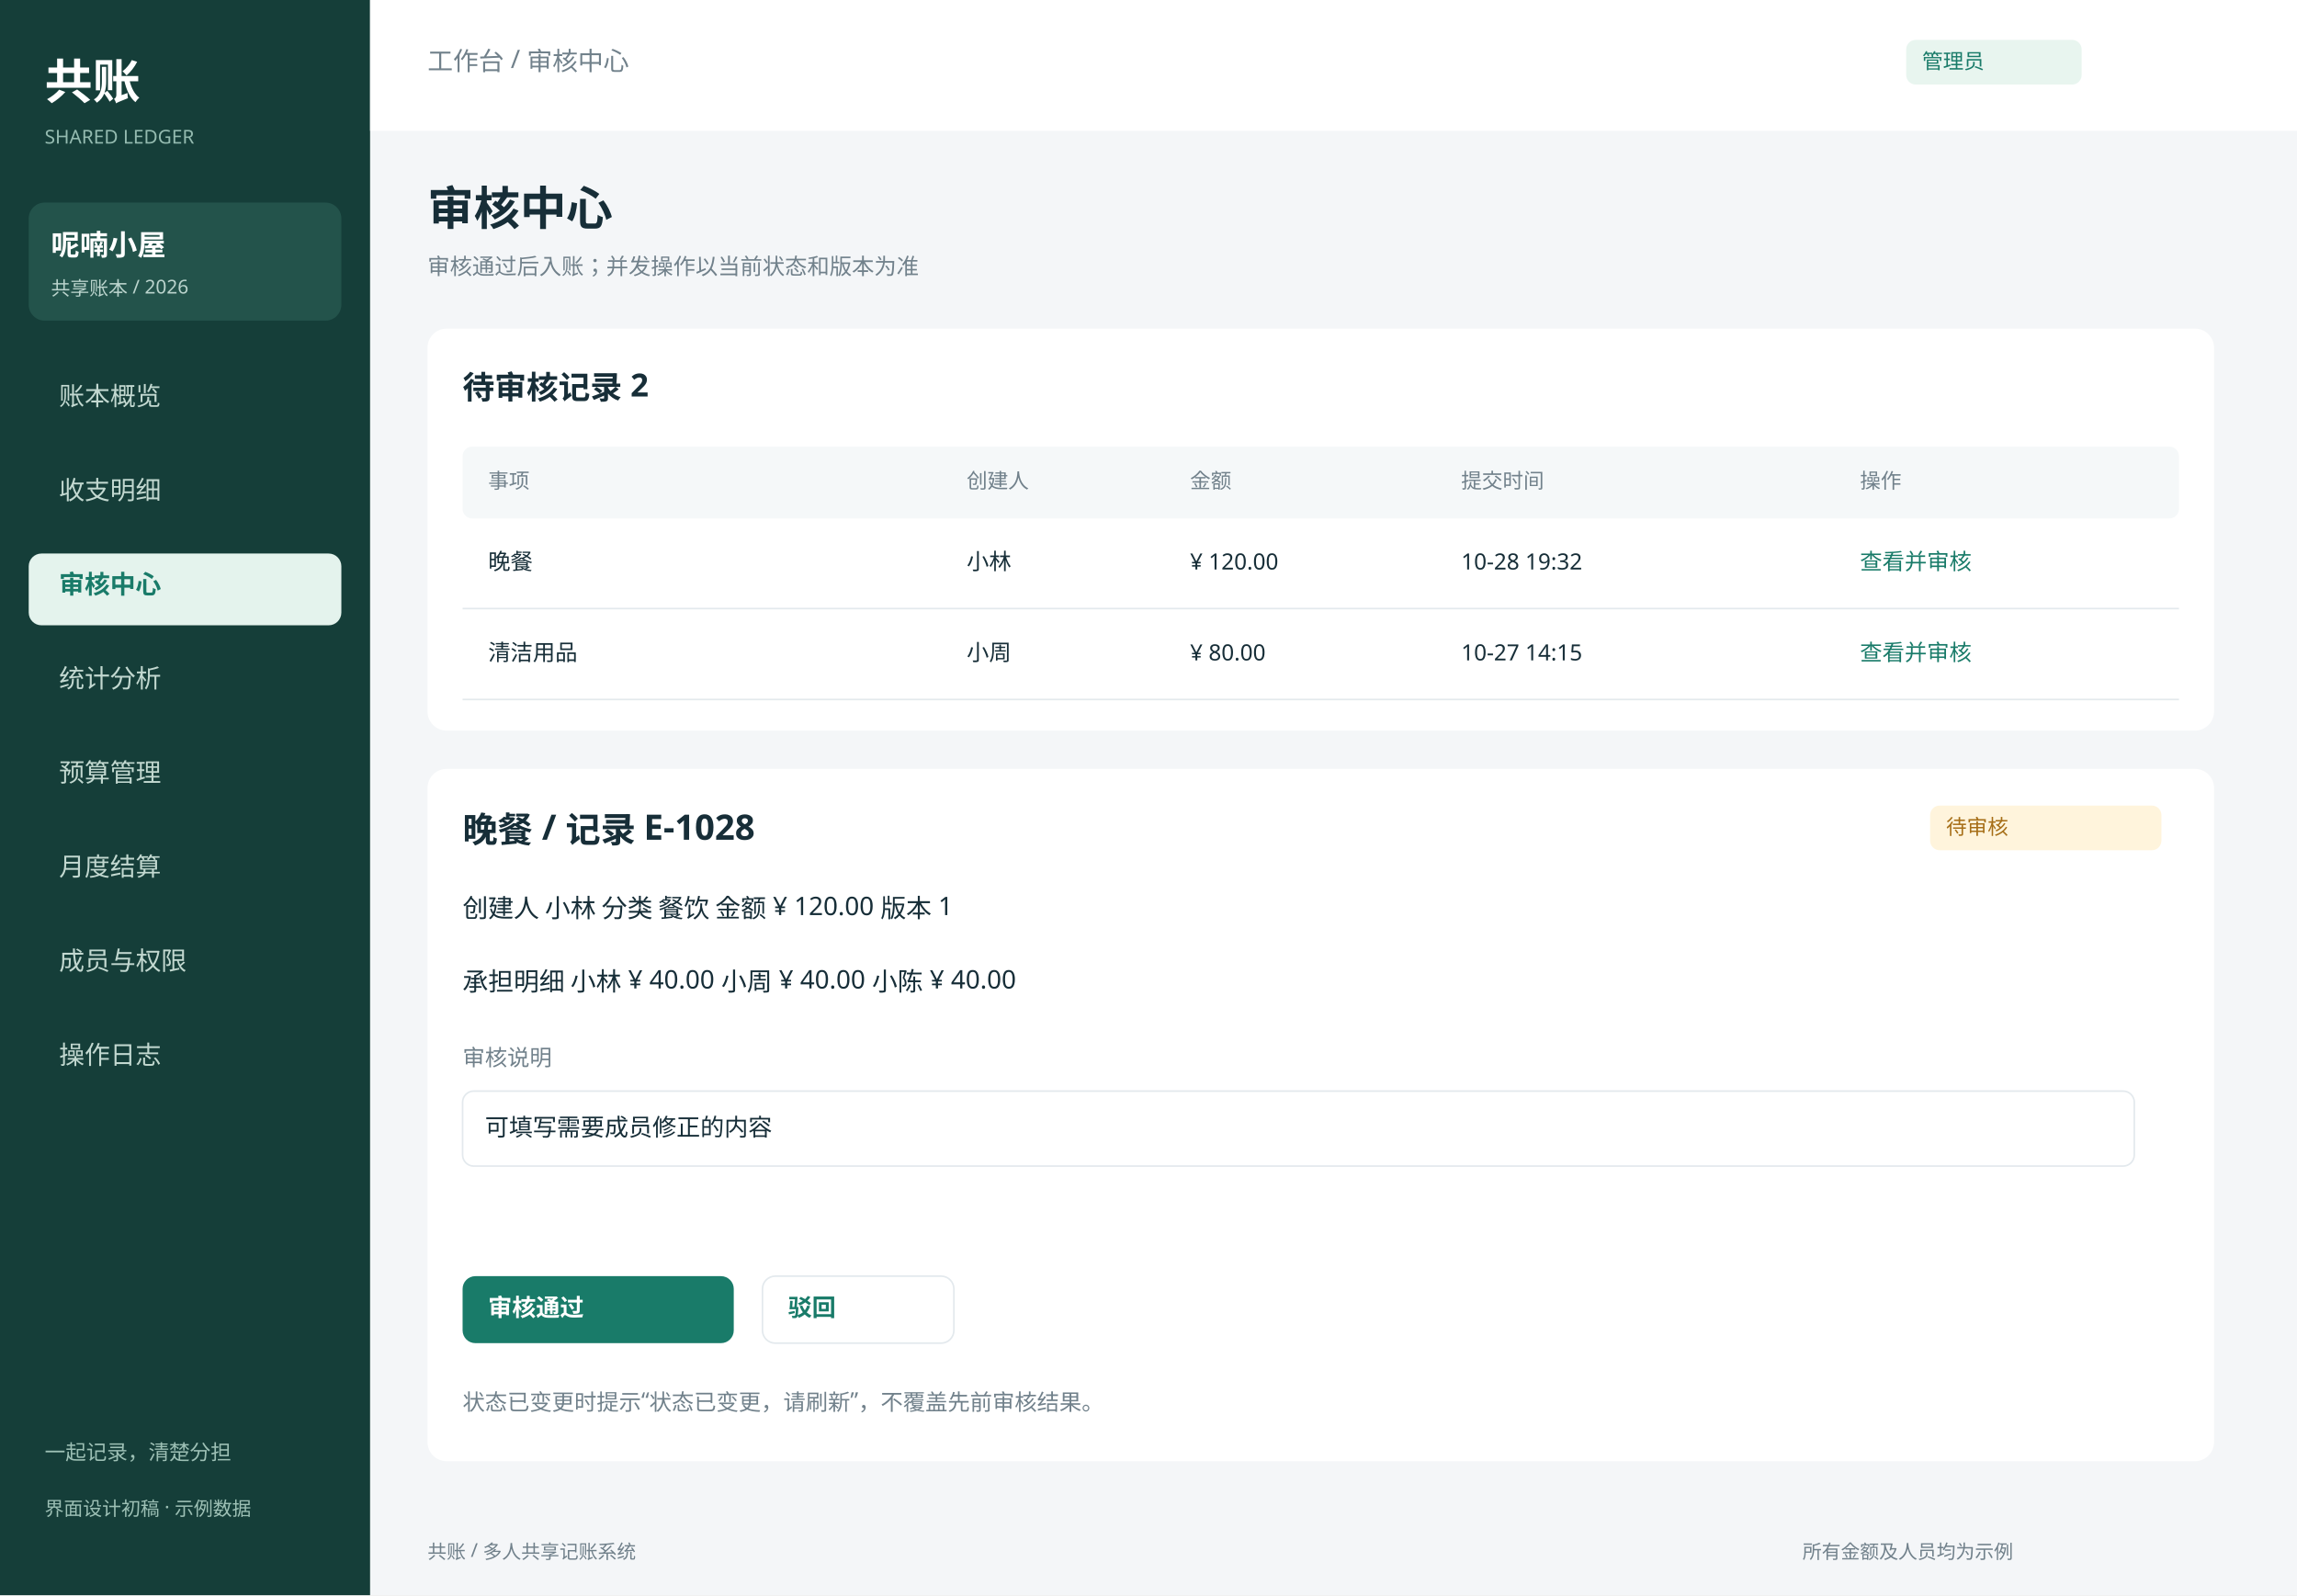
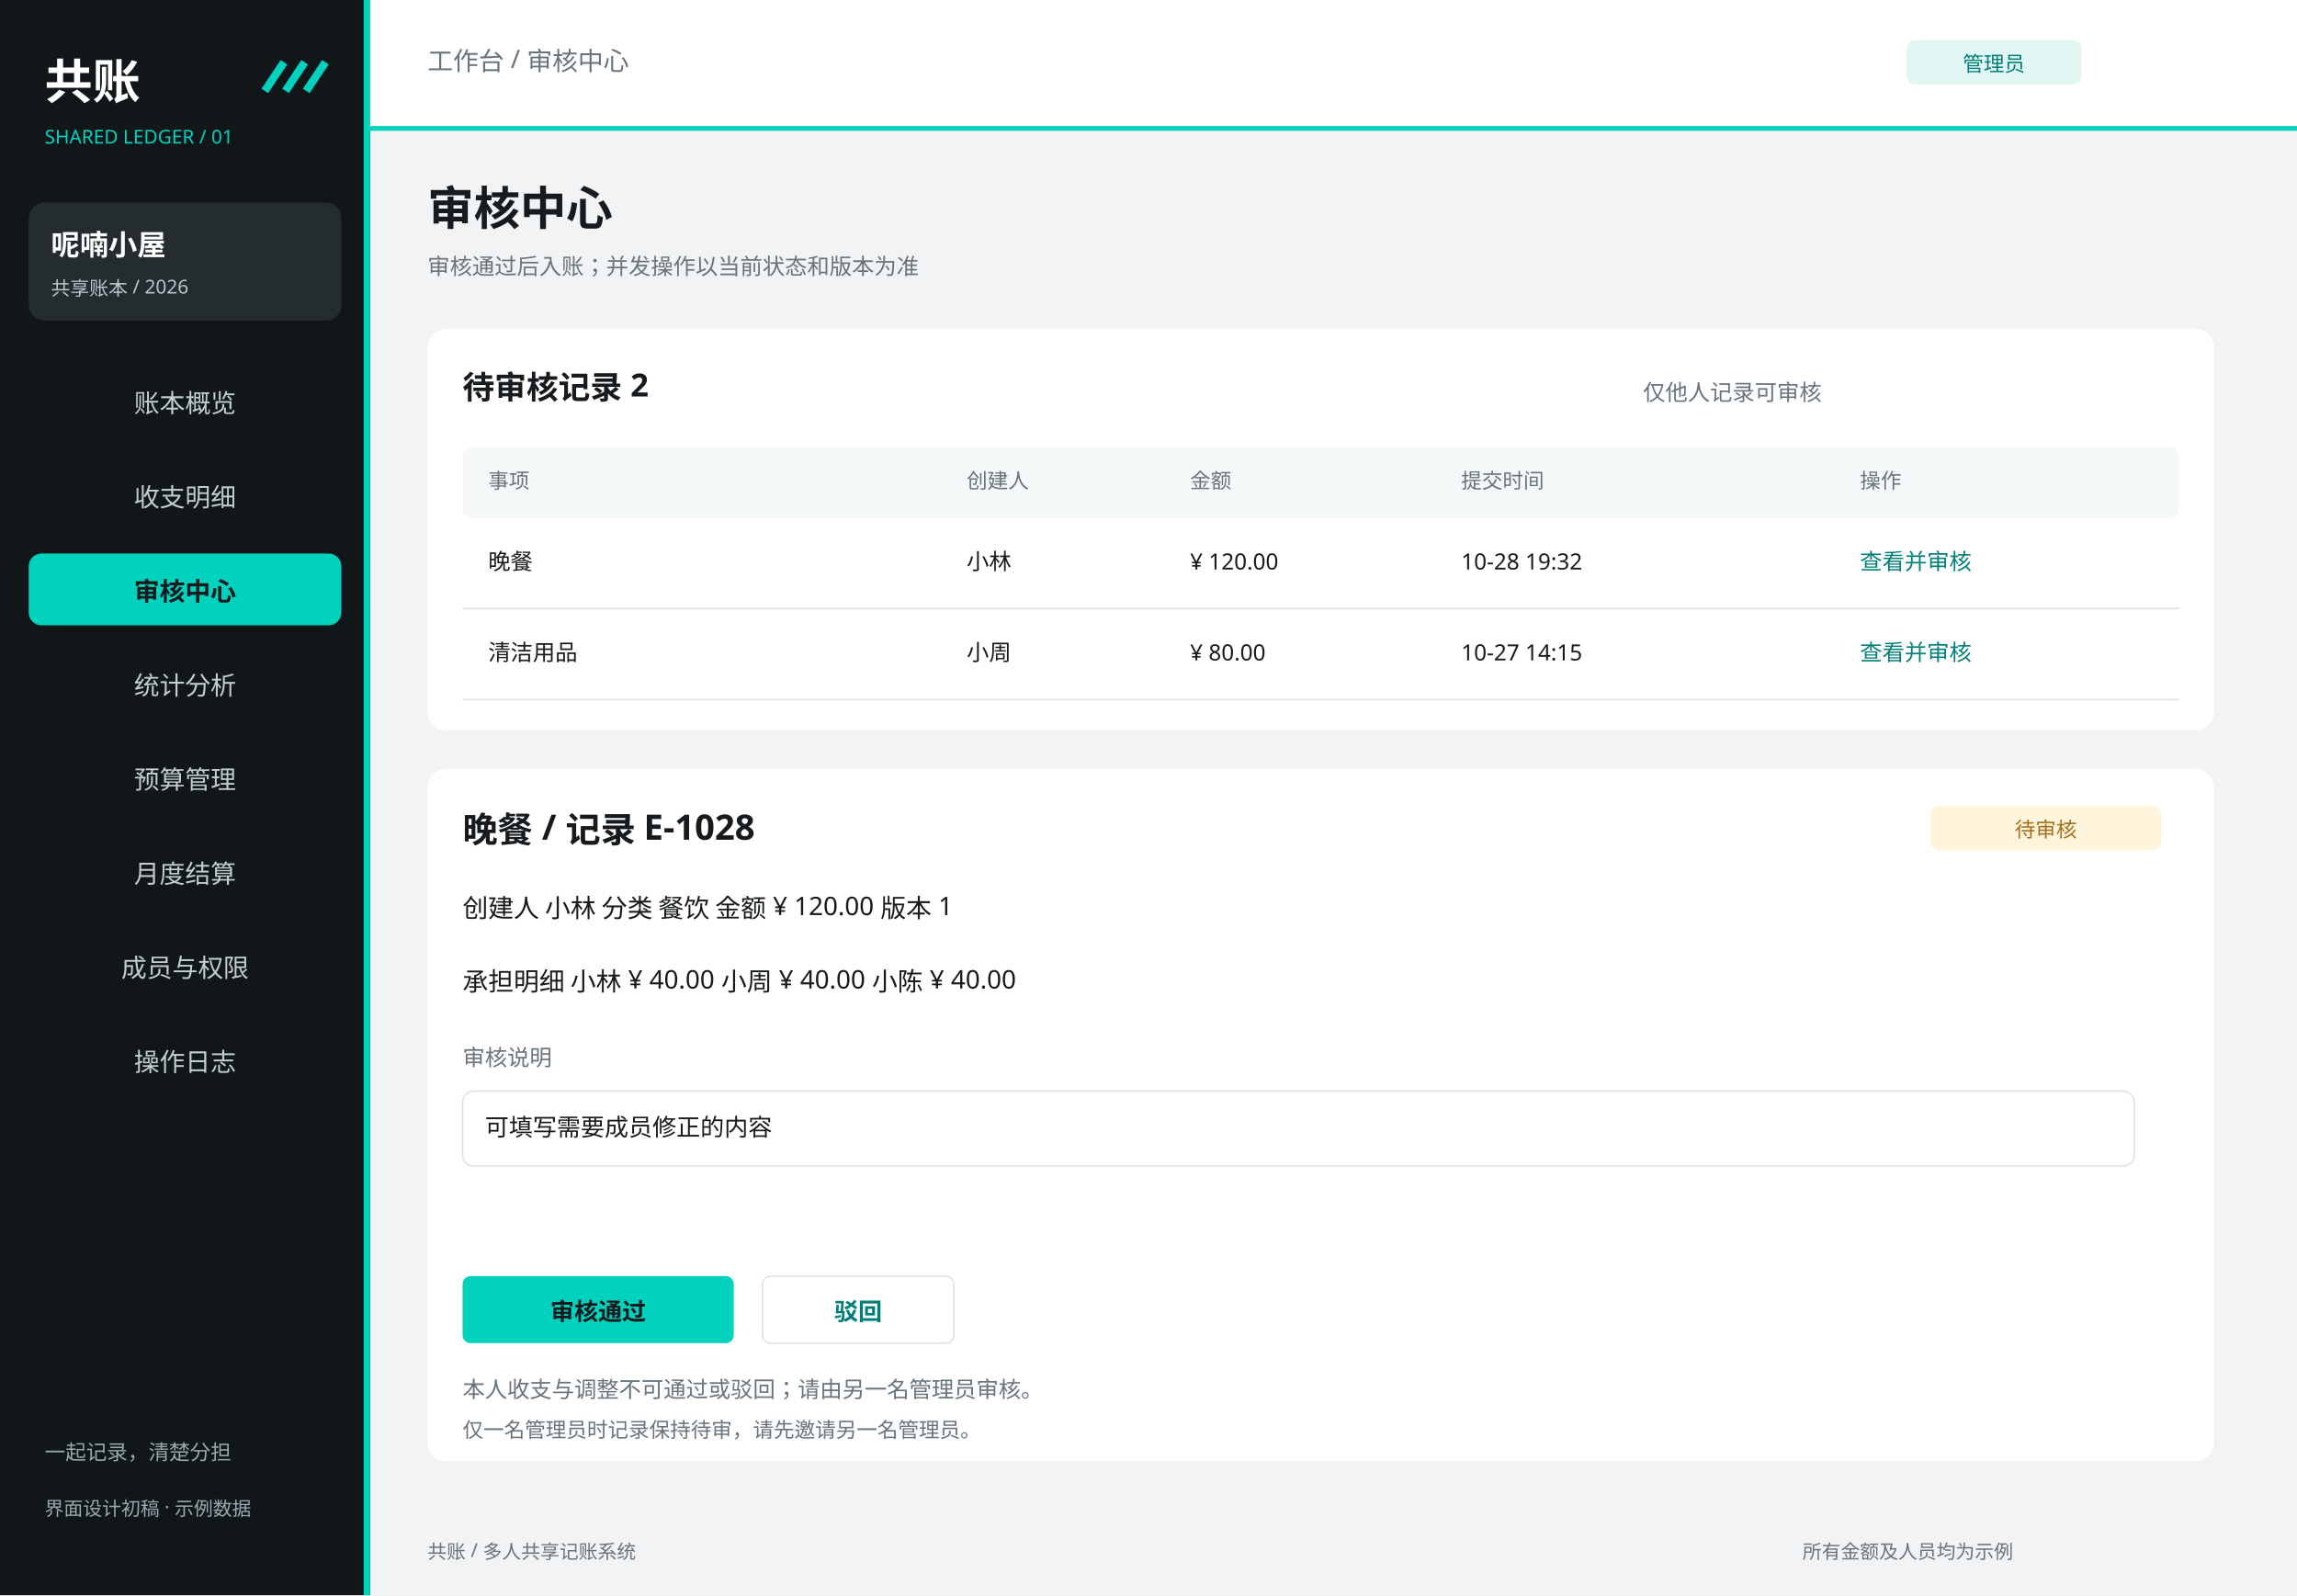
<svg xmlns="http://www.w3.org/2000/svg" width="1440" height="1000" viewBox="0 0 1440 1000">
-   <rect width="1440" height="1000" fill="#F4F6F8" />
-   <rect x="0" y="0" width="232" height="1000" rx="0" fill="#153E39" />
+   <rect width="1440" height="1000" fill="#F1F3F4" />
+   <rect x="0" y="0" width="232" height="1000" rx="0" fill="#111619" />
+   <rect x="228" y="0" width="4" height="1000" rx="0" fill="#00D2BE" />
+   <line x1="166" y1="57" x2="178" y2="39" stroke="#00D2BE" stroke-width="5" />
+   <line x1="179" y1="57" x2="191" y2="39" stroke="#00D2BE" stroke-width="5" />
+   <line x1="192" y1="57" x2="204" y2="39" stroke="#00D2BE" stroke-width="5" />
  <text x="28" y="62" font-family="Microsoft YaHei, sans-serif" font-size="30" font-weight="700" fill="white">共账</text>
-   <text x="28" y="90" font-family="Microsoft YaHei, sans-serif" font-size="12" font-weight="400" fill="#94BBB0">SHARED LEDGER</text>
-   <rect x="18" y="127" width="196" height="74" rx="10" fill="#23534B" />
+   <text x="28" y="90" font-family="Microsoft YaHei, sans-serif" font-size="12" font-weight="400" fill="#00D2BE">SHARED LEDGER / 01</text>
+   <rect x="18" y="127" width="196" height="74" rx="10" fill="#242C30" />
  <text x="32" y="160" font-family="Microsoft YaHei, sans-serif" font-size="18" font-weight="700" fill="white">呢喃小屋</text>
-   <text x="32" y="185" font-family="Microsoft YaHei, sans-serif" font-size="12" font-weight="400" fill="#BBD4CD">共享账本  /  2026</text>
-   <text x="37" y="254" font-family="Microsoft YaHei, sans-serif" font-size="16" font-weight="400" fill="#C2D8D0">账本概览</text>
-   <text x="37" y="313" font-family="Microsoft YaHei, sans-serif" font-size="16" font-weight="400" fill="#C2D8D0">收支明细</text>
-   <rect x="18" y="347" width="196" height="45" rx="8" fill="#E4F3ED" />
-   <text x="37" y="372" font-family="Microsoft YaHei, sans-serif" font-size="16" font-weight="700" fill="#197B69">审核中心</text>
-   <text x="37" y="431" font-family="Microsoft YaHei, sans-serif" font-size="16" font-weight="400" fill="#C2D8D0">统计分析</text>
-   <text x="37" y="490" font-family="Microsoft YaHei, sans-serif" font-size="16" font-weight="400" fill="#C2D8D0">预算管理</text>
-   <text x="37" y="549" font-family="Microsoft YaHei, sans-serif" font-size="16" font-weight="400" fill="#C2D8D0">月度结算</text>
-   <text x="37" y="608" font-family="Microsoft YaHei, sans-serif" font-size="16" font-weight="400" fill="#C2D8D0">成员与权限</text>
-   <text x="37" y="667" font-family="Microsoft YaHei, sans-serif" font-size="16" font-weight="400" fill="#C2D8D0">操作日志</text>
-   <text x="28" y="915" font-family="Microsoft YaHei, sans-serif" font-size="13" font-weight="400" fill="#9DC0B5">一起记录，清楚分担</text>
-   <text x="28" y="950" font-family="Microsoft YaHei, sans-serif" font-size="12" font-weight="400" fill="#9DC0B5">界面设计初稿  ·  示例数据</text>
+   <text x="32" y="185" font-family="Microsoft YaHei, sans-serif" font-size="12" font-weight="400" fill="#B9C7CD">共享账本  /  2026</text>
+   <text x="116.0" y="251.5" text-anchor="middle" dominant-baseline="central" font-family="Microsoft YaHei, sans-serif" font-size="16" font-weight="400" fill="#C2CDD2">账本概览</text>
+   <text x="116.0" y="310.5" text-anchor="middle" dominant-baseline="central" font-family="Microsoft YaHei, sans-serif" font-size="16" font-weight="400" fill="#C2CDD2">收支明细</text>
+   <rect x="18" y="347" width="196" height="45" rx="8" fill="#00D2BE" />
+   <text x="116.0" y="369.5" text-anchor="middle" dominant-baseline="central" font-family="Microsoft YaHei, sans-serif" font-size="16" font-weight="700" fill="#171B1E">审核中心</text>
+   <text x="116.0" y="428.5" text-anchor="middle" dominant-baseline="central" font-family="Microsoft YaHei, sans-serif" font-size="16" font-weight="400" fill="#C2CDD2">统计分析</text>
+   <text x="116.0" y="487.5" text-anchor="middle" dominant-baseline="central" font-family="Microsoft YaHei, sans-serif" font-size="16" font-weight="400" fill="#C2CDD2">预算管理</text>
+   <text x="116.0" y="546.5" text-anchor="middle" dominant-baseline="central" font-family="Microsoft YaHei, sans-serif" font-size="16" font-weight="400" fill="#C2CDD2">月度结算</text>
+   <text x="116.0" y="605.5" text-anchor="middle" dominant-baseline="central" font-family="Microsoft YaHei, sans-serif" font-size="16" font-weight="400" fill="#C2CDD2">成员与权限</text>
+   <text x="116.0" y="664.5" text-anchor="middle" dominant-baseline="central" font-family="Microsoft YaHei, sans-serif" font-size="16" font-weight="400" fill="#C2CDD2">操作日志</text>
+   <text x="28" y="915" font-family="Microsoft YaHei, sans-serif" font-size="13" font-weight="400" fill="#95A9AF">一起记录，清楚分担</text>
+   <text x="28" y="950" font-family="Microsoft YaHei, sans-serif" font-size="12" font-weight="400" fill="#95A9AF">界面设计初稿  ·  示例数据</text>
  <rect x="232" y="0" width="1208" height="82" rx="0" fill="white" />
-   <text x="268" y="44" font-family="Microsoft YaHei, sans-serif" font-size="16" font-weight="400" fill="#71818B">工作台  /  审核中心</text>
-   <rect x="1195" y="25" width="110" height="28" rx="6" fill="#E8F5EF" />
-   <text x="1205" y="43" font-family="Microsoft YaHei, sans-serif" font-size="13" font-weight="400" fill="#197B69">管理员</text>
-   <text x="268" y="141" font-family="Microsoft YaHei, sans-serif" font-size="29" font-weight="700" fill="#172E38">审核中心</text>
-   <text x="268" y="172" font-family="Microsoft YaHei, sans-serif" font-size="14" font-weight="400" fill="#71818B">审核通过后入账；并发操作以当前状态和版本为准</text>
-   <text x="268" y="977" font-family="Microsoft YaHei, sans-serif" font-size="12" font-weight="400" fill="#71818B">共账  /  多人共享记账系统</text>
-   <text x="1130" y="977" font-family="Microsoft YaHei, sans-serif" font-size="12" font-weight="400" fill="#71818B">所有金额及人员均为示例</text>
+   <rect x="232" y="79" width="1208" height="3" rx="0" fill="#00D2BE" />
+   <text x="268" y="44" font-family="Microsoft YaHei, sans-serif" font-size="16" font-weight="400" fill="#68747B">工作台  /  审核中心</text>
+   <rect x="1195" y="25" width="110" height="28" rx="6" fill="#E2F7F3" />
+   <text x="1250.0" y="39.0" text-anchor="middle" dominant-baseline="central" font-family="Microsoft YaHei, sans-serif" font-size="13" font-weight="400" fill="#007E78">管理员</text>
+   <text x="268" y="141" font-family="Microsoft YaHei, sans-serif" font-size="29" font-weight="700" fill="#171B1E">审核中心</text>
+   <text x="268" y="172" font-family="Microsoft YaHei, sans-serif" font-size="14" font-weight="400" fill="#68747B">审核通过后入账；并发操作以当前状态和版本为准</text>
+   <text x="268" y="977" font-family="Microsoft YaHei, sans-serif" font-size="12" font-weight="400" fill="#68747B">共账  /  多人共享记账系统</text>
+   <text x="1130" y="977" font-family="Microsoft YaHei, sans-serif" font-size="12" font-weight="400" fill="#68747B">所有金额及人员均为示例</text>
  <rect x="268" y="206" width="1120" height="252" rx="12" fill="white" />
-   <text x="290" y="250" font-family="Microsoft YaHei, sans-serif" font-size="20" font-weight="700" fill="#172E38">待审核记录  2</text>
+   <text x="290" y="250" font-family="Microsoft YaHei, sans-serif" font-size="20" font-weight="700" fill="#171B1E">待审核记录  2</text>
+   <text x="1030" y="251" font-family="Microsoft YaHei, sans-serif" font-size="14" font-weight="400" fill="#68747B">仅他人记录可审核</text>
  <rect x="290" y="280" width="1076" height="45" rx="6" fill="#F5F8F9" />
-   <text x="306" y="306" font-family="Microsoft YaHei, sans-serif" font-size="13" font-weight="400" fill="#71818B">事项</text>
-   <text x="606" y="306" font-family="Microsoft YaHei, sans-serif" font-size="13" font-weight="400" fill="#71818B">创建人</text>
-   <text x="746" y="306" font-family="Microsoft YaHei, sans-serif" font-size="13" font-weight="400" fill="#71818B">金额</text>
-   <text x="916" y="306" font-family="Microsoft YaHei, sans-serif" font-size="13" font-weight="400" fill="#71818B">提交时间</text>
-   <text x="1166" y="306" font-family="Microsoft YaHei, sans-serif" font-size="13" font-weight="400" fill="#71818B">操作</text>
-   <rect x="290" y="381" width="1076" height="1" rx="0" fill="#E3E9ED" />
-   <text x="306" y="357" font-family="Microsoft YaHei, sans-serif" font-size="14" font-weight="400" fill="#172E38">晚餐</text>
-   <text x="606" y="357" font-family="Microsoft YaHei, sans-serif" font-size="14" font-weight="400" fill="#172E38">小林</text>
-   <text x="746" y="357" font-family="Microsoft YaHei, sans-serif" font-size="14" font-weight="400" fill="#172E38">¥ 120.00</text>
-   <text x="916" y="357" font-family="Microsoft YaHei, sans-serif" font-size="14" font-weight="400" fill="#172E38">10-28 19:32</text>
-   <text x="1166" y="357" font-family="Microsoft YaHei, sans-serif" font-size="14" font-weight="400" fill="#197B69">查看并审核</text>
-   <rect x="290" y="438" width="1076" height="1" rx="0" fill="#E3E9ED" />
-   <text x="306" y="414" font-family="Microsoft YaHei, sans-serif" font-size="14" font-weight="400" fill="#172E38">清洁用品</text>
-   <text x="606" y="414" font-family="Microsoft YaHei, sans-serif" font-size="14" font-weight="400" fill="#172E38">小周</text>
-   <text x="746" y="414" font-family="Microsoft YaHei, sans-serif" font-size="14" font-weight="400" fill="#172E38">¥ 80.00</text>
-   <text x="916" y="414" font-family="Microsoft YaHei, sans-serif" font-size="14" font-weight="400" fill="#172E38">10-27 14:15</text>
-   <text x="1166" y="414" font-family="Microsoft YaHei, sans-serif" font-size="14" font-weight="400" fill="#197B69">查看并审核</text>
+   <text x="306" y="306" font-family="Microsoft YaHei, sans-serif" font-size="13" font-weight="400" fill="#68747B">事项</text>
+   <text x="606" y="306" font-family="Microsoft YaHei, sans-serif" font-size="13" font-weight="400" fill="#68747B">创建人</text>
+   <text x="746" y="306" font-family="Microsoft YaHei, sans-serif" font-size="13" font-weight="400" fill="#68747B">金额</text>
+   <text x="916" y="306" font-family="Microsoft YaHei, sans-serif" font-size="13" font-weight="400" fill="#68747B">提交时间</text>
+   <text x="1166" y="306" font-family="Microsoft YaHei, sans-serif" font-size="13" font-weight="400" fill="#68747B">操作</text>
+   <rect x="290" y="381" width="1076" height="1" rx="0" fill="#DDE3E6" />
+   <text x="306" y="357" font-family="Microsoft YaHei, sans-serif" font-size="14" font-weight="400" fill="#171B1E">晚餐</text>
+   <text x="606" y="357" font-family="Microsoft YaHei, sans-serif" font-size="14" font-weight="400" fill="#171B1E">小林</text>
+   <text x="746" y="357" font-family="Microsoft YaHei, sans-serif" font-size="14" font-weight="400" fill="#171B1E">¥ 120.00</text>
+   <text x="916" y="357" font-family="Microsoft YaHei, sans-serif" font-size="14" font-weight="400" fill="#171B1E">10-28 19:32</text>
+   <text x="1166" y="357" font-family="Microsoft YaHei, sans-serif" font-size="14" font-weight="400" fill="#007E78">查看并审核</text>
+   <rect x="290" y="438" width="1076" height="1" rx="0" fill="#DDE3E6" />
+   <text x="306" y="414" font-family="Microsoft YaHei, sans-serif" font-size="14" font-weight="400" fill="#171B1E">清洁用品</text>
+   <text x="606" y="414" font-family="Microsoft YaHei, sans-serif" font-size="14" font-weight="400" fill="#171B1E">小周</text>
+   <text x="746" y="414" font-family="Microsoft YaHei, sans-serif" font-size="14" font-weight="400" fill="#171B1E">¥ 80.00</text>
+   <text x="916" y="414" font-family="Microsoft YaHei, sans-serif" font-size="14" font-weight="400" fill="#171B1E">10-27 14:15</text>
+   <text x="1166" y="414" font-family="Microsoft YaHei, sans-serif" font-size="14" font-weight="400" fill="#007E78">查看并审核</text>
  <rect x="268" y="482" width="1120" height="434" rx="12" fill="white" />
-   <text x="290" y="528" font-family="Microsoft YaHei, sans-serif" font-size="22" font-weight="700" fill="#172E38">晚餐  /  记录 E-1028</text>
+   <text x="290" y="528" font-family="Microsoft YaHei, sans-serif" font-size="22" font-weight="700" fill="#171B1E">晚餐  /  记录 E-1028</text>
  <rect x="1210" y="505" width="145" height="28" rx="6" fill="#FFF4DC" />
-   <text x="1220" y="523" font-family="Microsoft YaHei, sans-serif" font-size="13" font-weight="400" fill="#A66E17">待审核</text>
-   <text x="290" y="575" font-family="Microsoft YaHei, sans-serif" font-size="16" font-weight="400" fill="#172E38">创建人  小林       分类  餐饮       金额  ¥ 120.00       版本  1</text>
-   <text x="290" y="621" font-family="Microsoft YaHei, sans-serif" font-size="16" font-weight="400" fill="#172E38">承担明细    小林 ¥ 40.00    小周 ¥ 40.00    小陈 ¥ 40.00</text>
-   <text x="290" y="668" font-family="Microsoft YaHei, sans-serif" font-size="14" font-weight="400" fill="#71818B">审核说明</text>
-   <rect x="290" y="684" width="1048" height="47" rx="7" fill="white" stroke="#E3E9ED" />
-   <text x="304" y="712" font-family="Microsoft YaHei, sans-serif" font-size="15" font-weight="400" fill="#172E38">可填写需要成员修正的内容</text>
-   <rect x="290" y="800" width="170" height="42" rx="8" fill="#197B69" />
-   <text x="306" y="825" font-family="Microsoft YaHei, sans-serif" font-size="15" font-weight="700" fill="white">审核通过</text>
-   <rect x="478" y="800" width="120" height="42" rx="8" fill="white" stroke="#E3E9ED" />
-   <text x="494" y="825" font-family="Microsoft YaHei, sans-serif" font-size="15" font-weight="700" fill="#197B69">驳回</text>
-   <text x="290" y="884" font-family="Microsoft YaHei, sans-serif" font-size="14" font-weight="400" fill="#71818B">状态已变更时提示“状态已变更，请刷新”，不覆盖先前审核结果。</text>
+   <text x="1282.5" y="519.0" text-anchor="middle" dominant-baseline="central" font-family="Microsoft YaHei, sans-serif" font-size="13" font-weight="400" fill="#A66E17">待审核</text>
+   <text x="290" y="575" font-family="Microsoft YaHei, sans-serif" font-size="16" font-weight="400" fill="#171B1E">创建人  小林       分类  餐饮       金额  ¥ 120.00       版本  1</text>
+   <text x="290" y="621" font-family="Microsoft YaHei, sans-serif" font-size="16" font-weight="400" fill="#171B1E">承担明细    小林 ¥ 40.00    小周 ¥ 40.00    小陈 ¥ 40.00</text>
+   <text x="290" y="668" font-family="Microsoft YaHei, sans-serif" font-size="14" font-weight="400" fill="#68747B">审核说明</text>
+   <rect x="290" y="684" width="1048" height="47" rx="7" fill="white" stroke="#DDE3E6" />
+   <text x="304" y="712" font-family="Microsoft YaHei, sans-serif" font-size="15" font-weight="400" fill="#171B1E">可填写需要成员修正的内容</text>
+   <rect x="290" y="800" width="170" height="42" rx="5" fill="#00D2BE" />
+   <text x="375.0" y="821.0" text-anchor="middle" dominant-baseline="central" font-family="Microsoft YaHei, sans-serif" font-size="15" font-weight="700" fill="#171B1E">审核通过</text>
+   <rect x="478" y="800" width="120" height="42" rx="5" fill="white" stroke="#DDE3E6" />
+   <text x="538.0" y="821.0" text-anchor="middle" dominant-baseline="central" font-family="Microsoft YaHei, sans-serif" font-size="15" font-weight="700" fill="#007E78">驳回</text>
+   <text x="290" y="876" font-family="Microsoft YaHei, sans-serif" font-size="14" font-weight="400" fill="#68747B">本人收支与调整不可通过或驳回；请由另一名管理员审核。</text>
+   <text x="290" y="901" font-family="Microsoft YaHei, sans-serif" font-size="13" font-weight="400" fill="#68747B">仅一名管理员时记录保持待审，请先邀请另一名管理员。</text>
</svg>
